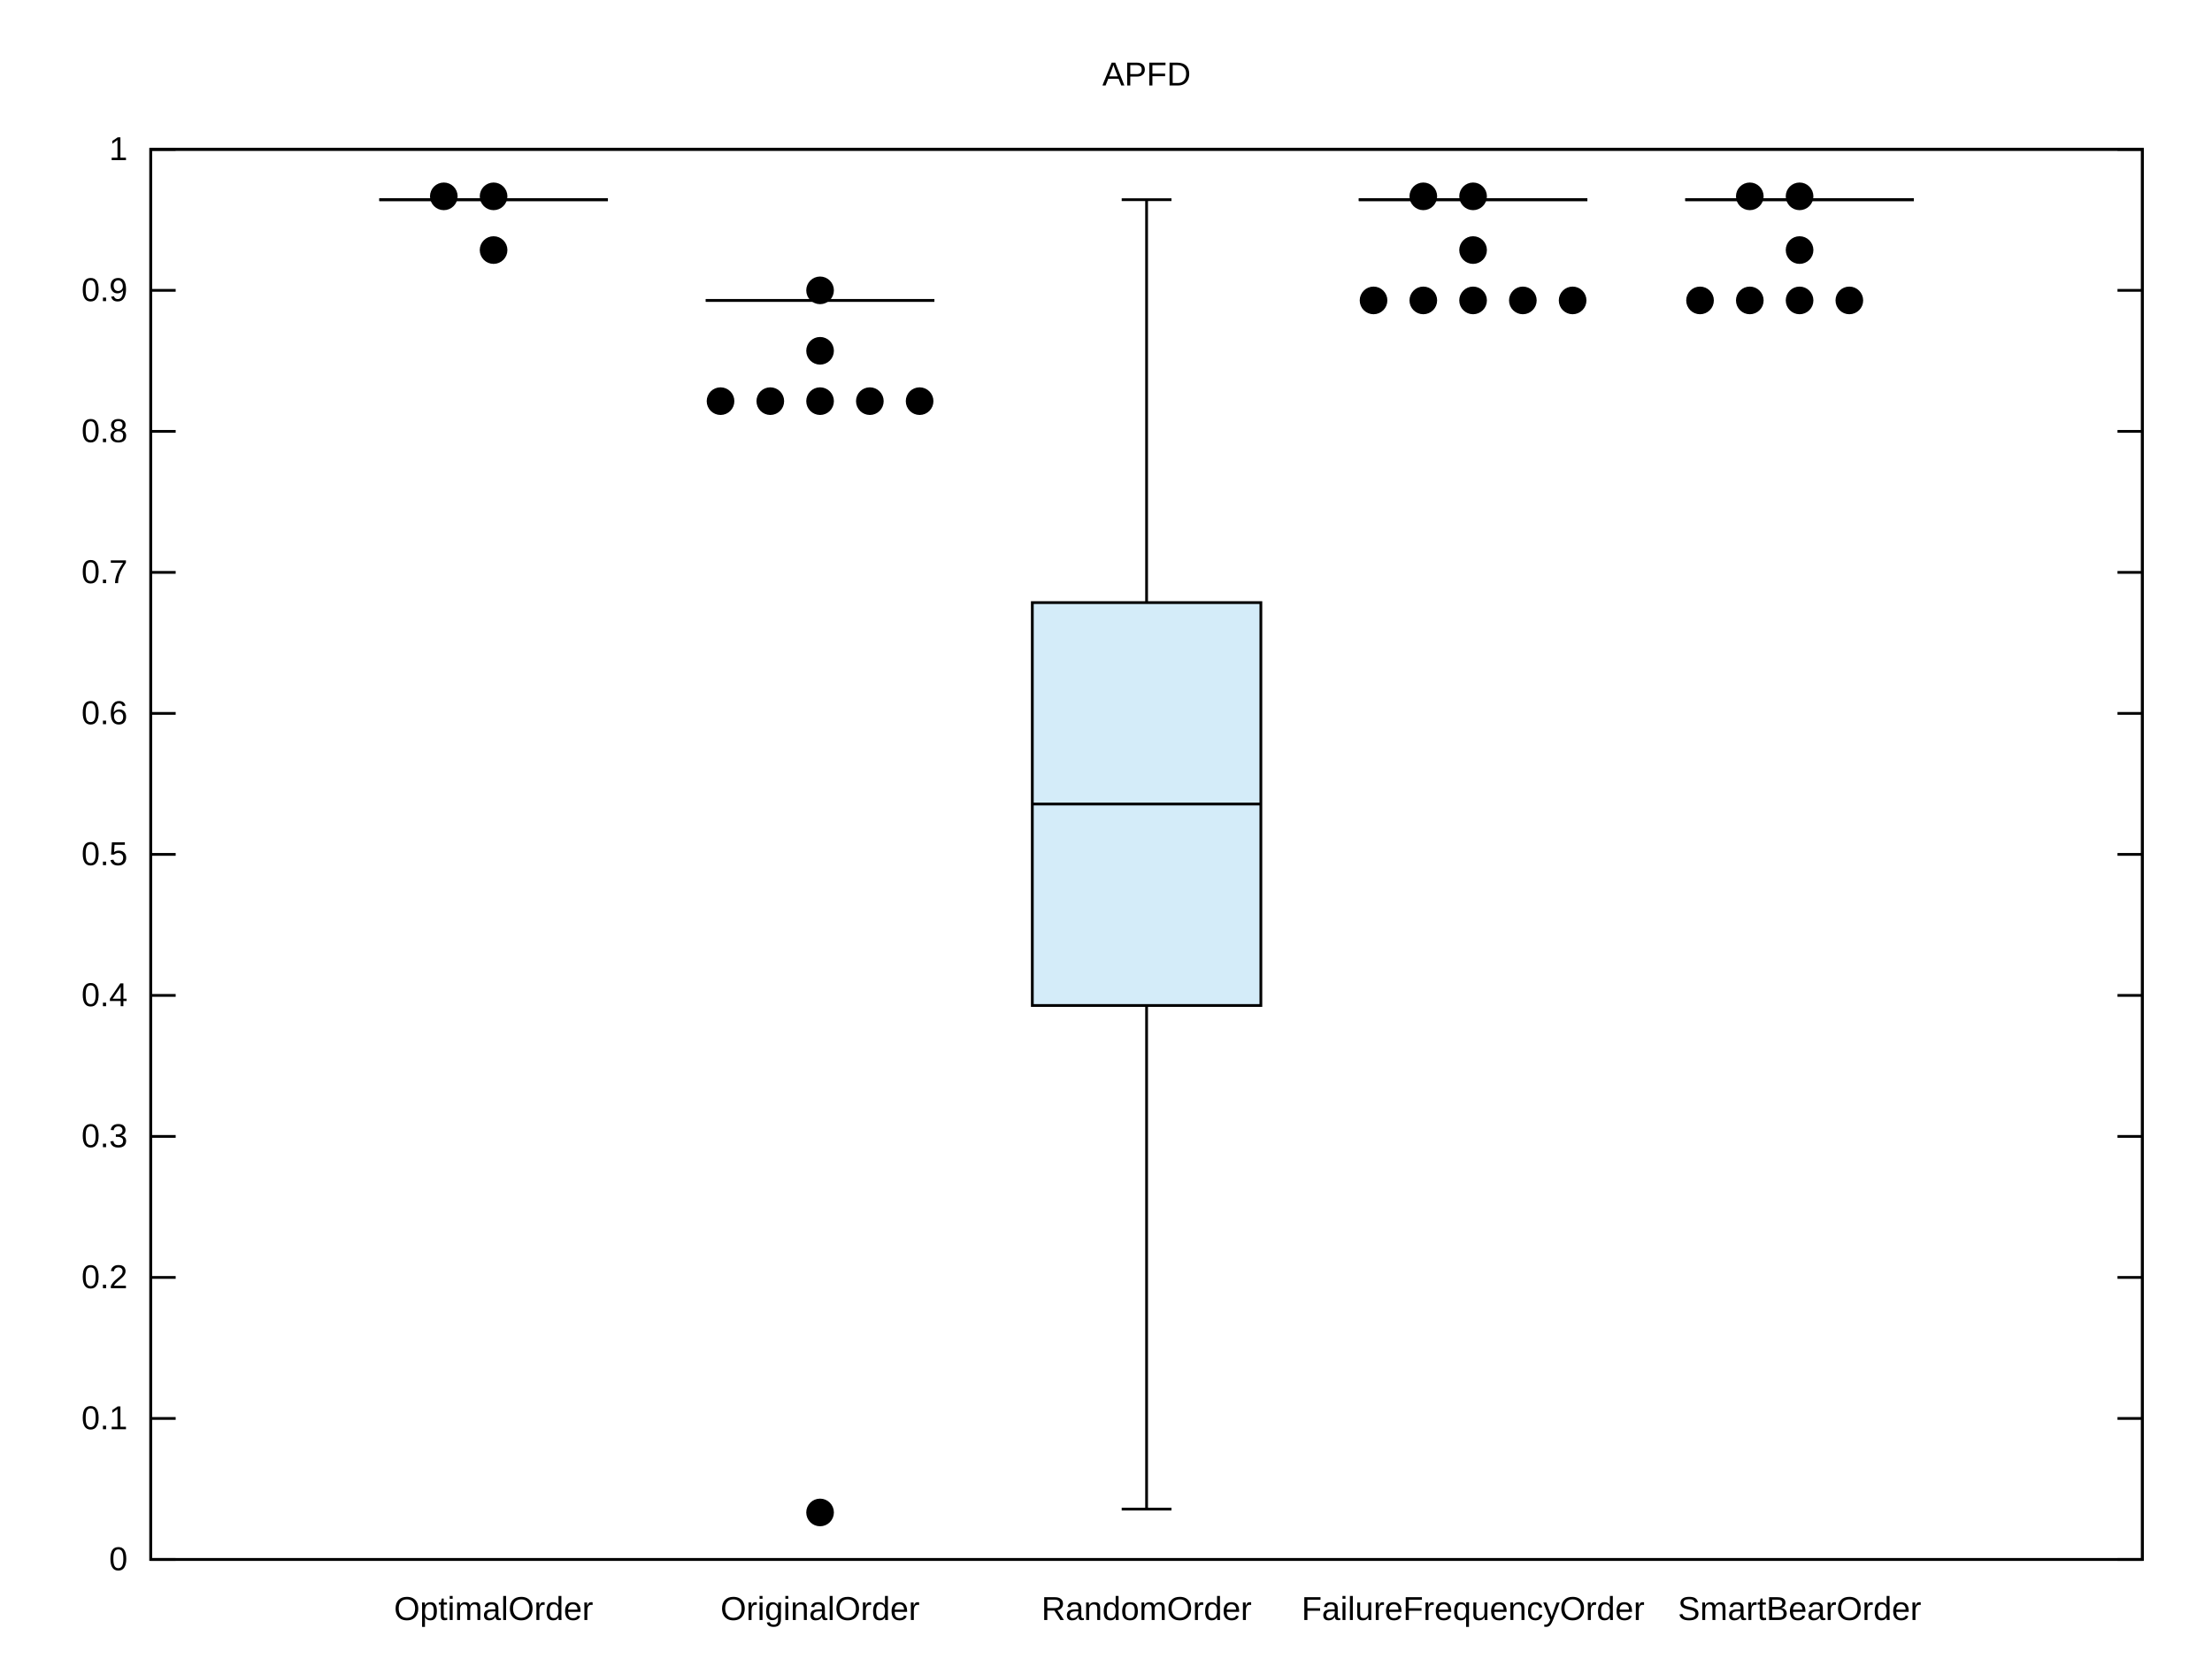
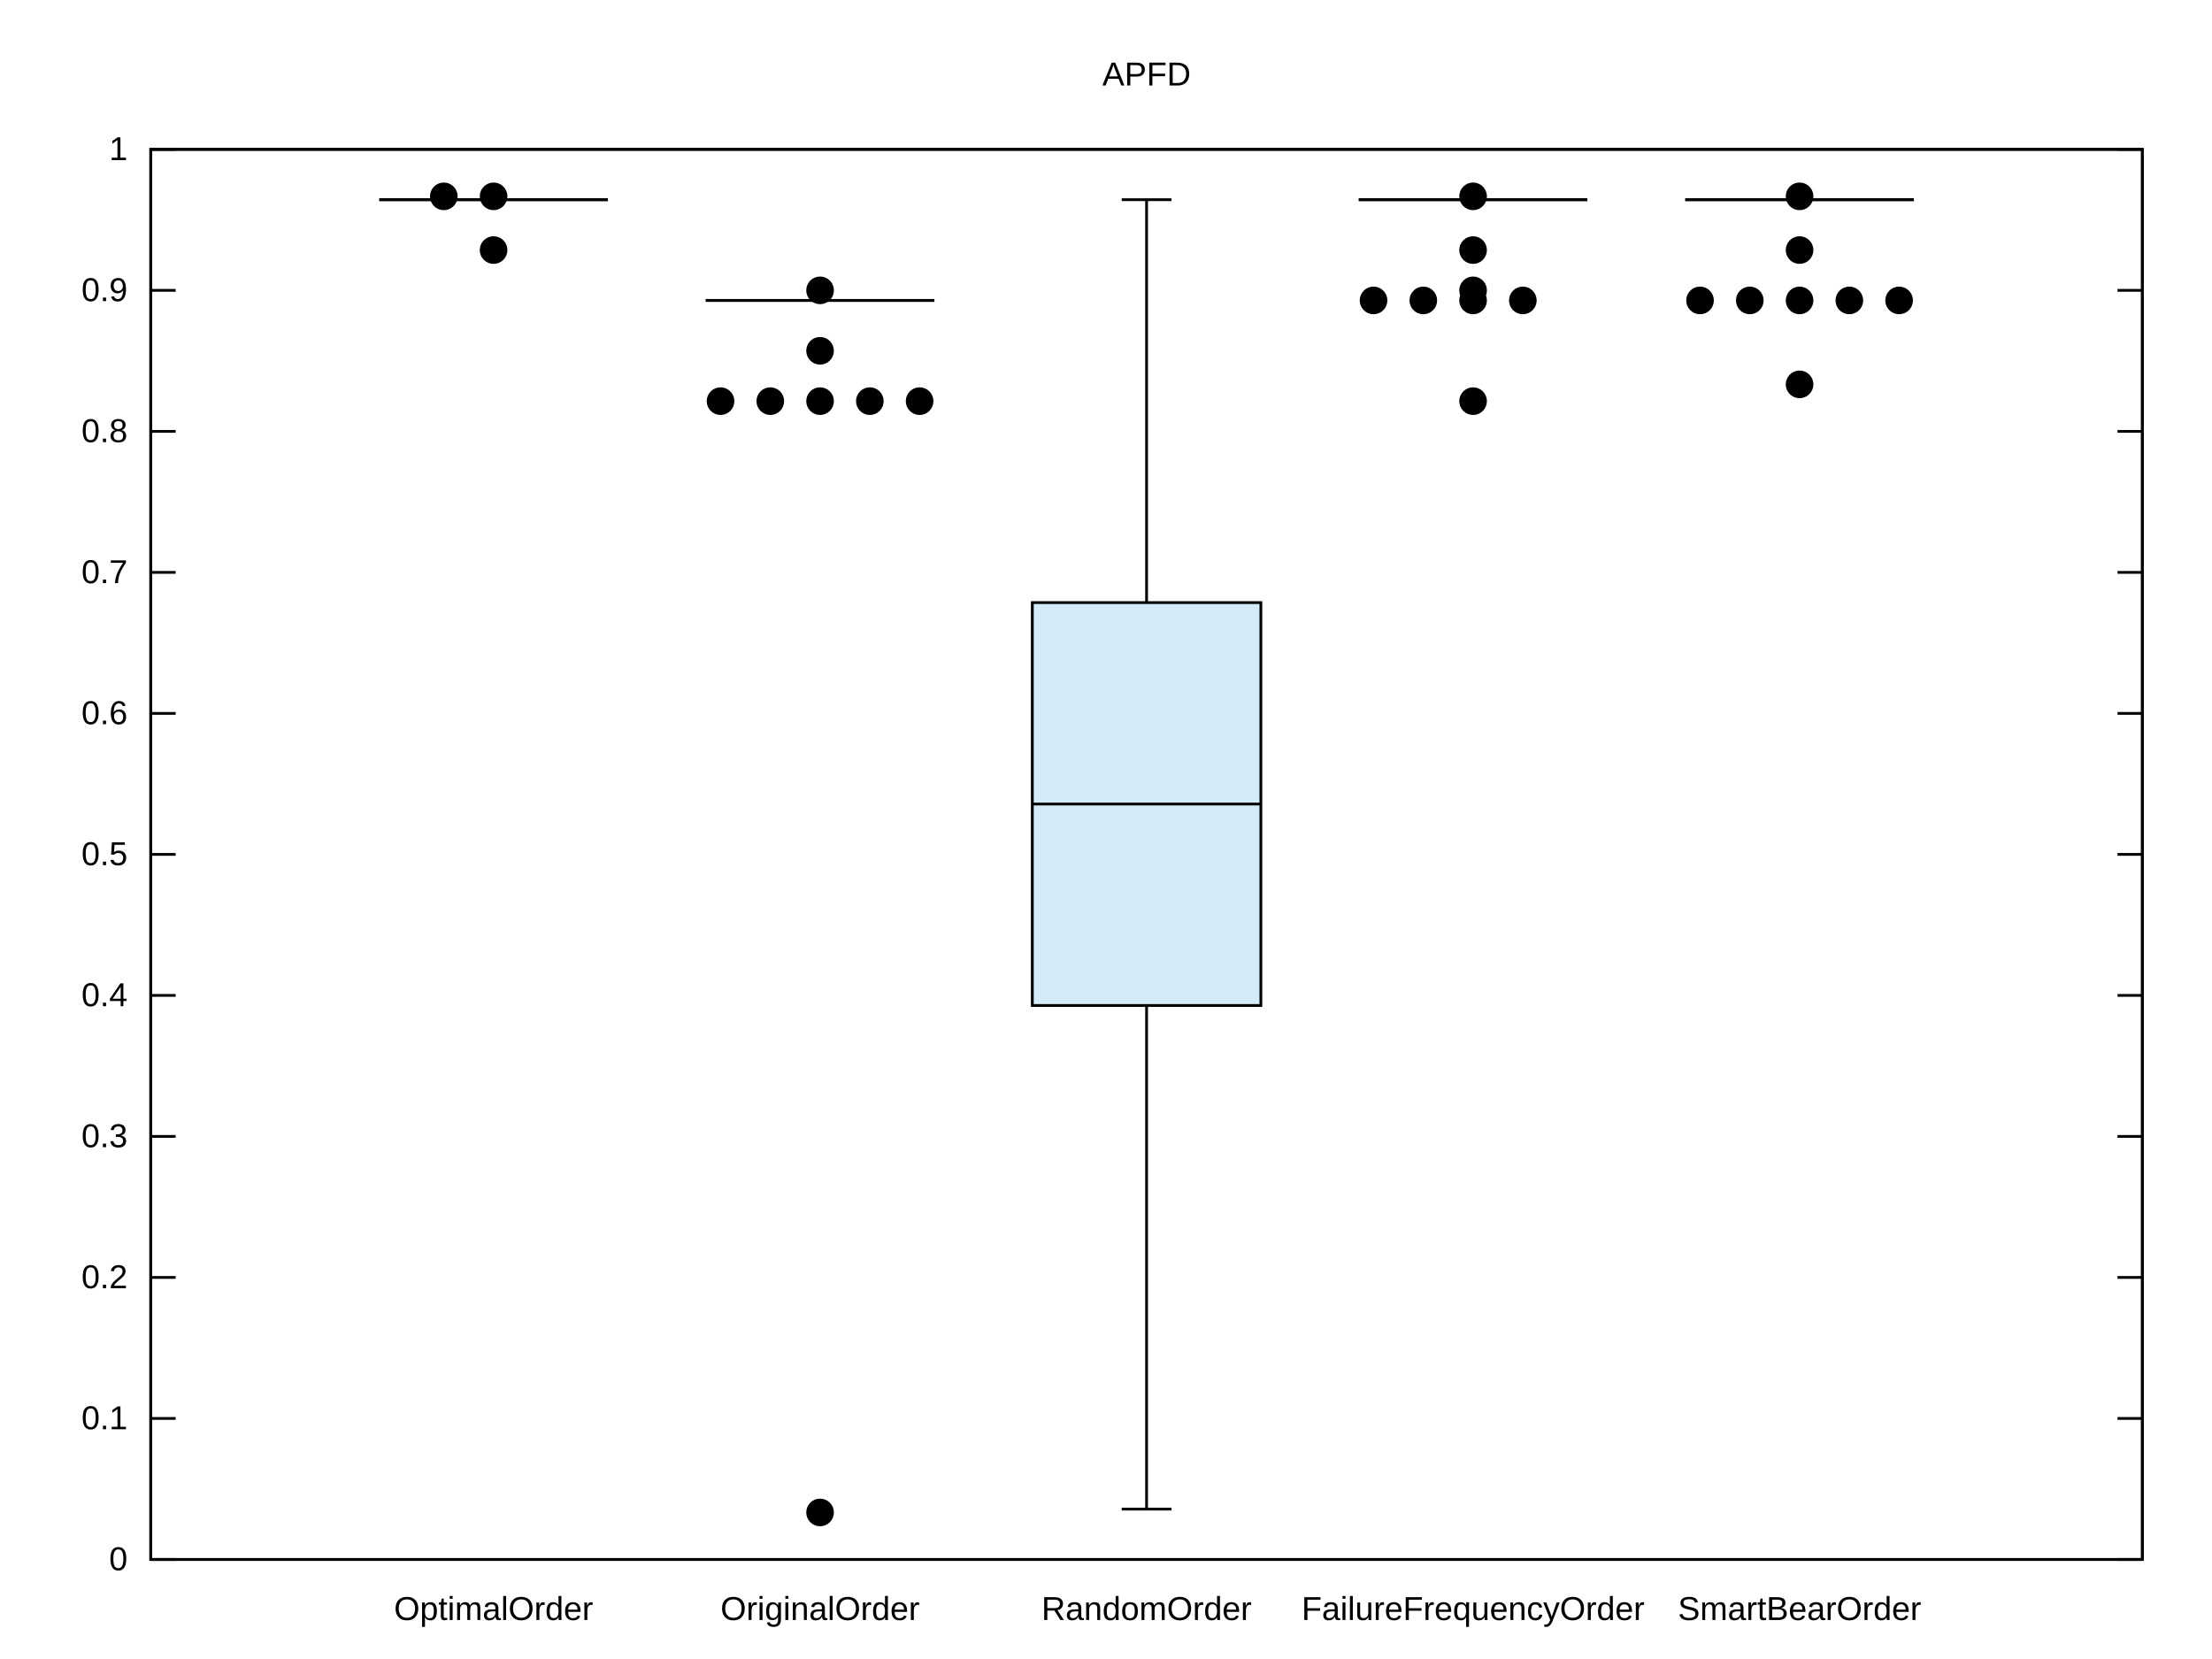
<svg xmlns="http://www.w3.org/2000/svg" xmlns:xlink="http://www.w3.org/1999/xlink" width="800" height="600" viewBox="0 0 800 600">
  <g id="gnuplot_canvas">
    <rect x="0" y="0" width="800" height="600" fill="none" />
    <defs>
      <circle id="gpDot" r="0.5" stroke-width="0.5" stroke="currentColor" />
      <path id="gpPt0" stroke-width="0.222" stroke="currentColor" d="M-1,0 h2 M0,-1 v2" />
      <path id="gpPt1" stroke-width="0.222" stroke="currentColor" d="M-1,-1 L1,1 M1,-1 L-1,1" />
      <path id="gpPt2" stroke-width="0.222" stroke="currentColor" d="M-1,0 L1,0 M0,-1 L0,1 M-1,-1 L1,1 M-1,1 L1,-1" />
      <rect id="gpPt3" stroke-width="0.222" stroke="currentColor" x="-1" y="-1" width="2" height="2" />
      <rect id="gpPt4" stroke-width="0.222" stroke="currentColor" fill="currentColor" x="-1" y="-1" width="2" height="2" />
      <circle id="gpPt5" stroke-width="0.222" stroke="currentColor" cx="0" cy="0" r="1" />
      <use xlink:href="#gpPt5" id="gpPt6" fill="currentColor" stroke="none" />
      <path id="gpPt7" stroke-width="0.222" stroke="currentColor" d="M0,-1.33 L-1.33,0.67 L1.33,0.67 z" />
      <use xlink:href="#gpPt7" id="gpPt8" fill="currentColor" stroke="none" />
      <use xlink:href="#gpPt7" id="gpPt9" stroke="currentColor" transform="rotate(180)" />
      <use xlink:href="#gpPt9" id="gpPt10" fill="currentColor" stroke="none" />
      <use xlink:href="#gpPt3" id="gpPt11" stroke="currentColor" transform="rotate(45)" />
      <use xlink:href="#gpPt11" id="gpPt12" fill="currentColor" stroke="none" />
      <path id="gpPt13" stroke-width="0.222" stroke="currentColor" d="M0,1.330 L1.265,0.411 L0.782,-1.067 L-0.782,-1.076 L-1.265,0.411 z" />
      <use xlink:href="#gpPt13" id="gpPt14" fill="currentColor" stroke="none" />
      <filter id="textbox" filterUnits="objectBoundingBox" x="0" y="0" height="1" width="1">
        <feFlood flood-color="white" flood-opacity="1" result="bgnd" />
        <feComposite in="SourceGraphic" in2="bgnd" operator="atop" />
      </filter>
      <filter id="greybox" filterUnits="objectBoundingBox" x="0" y="0" height="1" width="1">
        <feFlood flood-color="lightgrey" flood-opacity="1" result="grey" />
        <feComposite in="SourceGraphic" in2="grey" operator="atop" />
      </filter>
    </defs>
    <g fill="none" color="white" stroke="currentColor" stroke-width="1.00" stroke-linecap="butt" stroke-linejoin="miter">
</g>
    <g fill="none" color="black" stroke="currentColor" stroke-width="1.00" stroke-linecap="butt" stroke-linejoin="miter">
      <path stroke="black" d="M54.53,564.00 L63.53,564.00 M774.82,564.00 L765.82,564.00  " />
      <g transform="translate(46.14,567.90)" stroke="none" fill="black" font-family="Arial" font-size="12.00" text-anchor="end">
        <text>
          <tspan font-family="Arial"> 0</tspan>
        </text>
      </g>
    </g>
    <g fill="none" color="black" stroke="currentColor" stroke-width="1.00" stroke-linecap="butt" stroke-linejoin="miter">
      <path stroke="black" d="M54.53,513.00 L63.53,513.00 M774.82,513.00 L765.82,513.00  " />
      <g transform="translate(46.14,516.90)" stroke="none" fill="black" font-family="Arial" font-size="12.00" text-anchor="end">
        <text>
          <tspan font-family="Arial"> 0.1</tspan>
        </text>
      </g>
    </g>
    <g fill="none" color="black" stroke="currentColor" stroke-width="1.00" stroke-linecap="butt" stroke-linejoin="miter">
      <path stroke="black" d="M54.53,462.00 L63.53,462.00 M774.82,462.00 L765.82,462.00  " />
      <g transform="translate(46.14,465.90)" stroke="none" fill="black" font-family="Arial" font-size="12.00" text-anchor="end">
        <text>
          <tspan font-family="Arial"> 0.2</tspan>
        </text>
      </g>
    </g>
    <g fill="none" color="black" stroke="currentColor" stroke-width="1.00" stroke-linecap="butt" stroke-linejoin="miter">
      <path stroke="black" d="M54.53,411.00 L63.53,411.00 M774.82,411.00 L765.82,411.00  " />
      <g transform="translate(46.14,414.90)" stroke="none" fill="black" font-family="Arial" font-size="12.00" text-anchor="end">
        <text>
          <tspan font-family="Arial"> 0.3</tspan>
        </text>
      </g>
    </g>
    <g fill="none" color="black" stroke="currentColor" stroke-width="1.00" stroke-linecap="butt" stroke-linejoin="miter">
      <path stroke="black" d="M54.53,360.00 L63.53,360.00 M774.82,360.00 L765.82,360.00  " />
      <g transform="translate(46.14,363.90)" stroke="none" fill="black" font-family="Arial" font-size="12.00" text-anchor="end">
        <text>
          <tspan font-family="Arial"> 0.4</tspan>
        </text>
      </g>
    </g>
    <g fill="none" color="black" stroke="currentColor" stroke-width="1.00" stroke-linecap="butt" stroke-linejoin="miter">
      <path stroke="black" d="M54.53,309.00 L63.53,309.00 M774.82,309.00 L765.82,309.00  " />
      <g transform="translate(46.14,312.90)" stroke="none" fill="black" font-family="Arial" font-size="12.00" text-anchor="end">
        <text>
          <tspan font-family="Arial"> 0.5</tspan>
        </text>
      </g>
    </g>
    <g fill="none" color="black" stroke="currentColor" stroke-width="1.00" stroke-linecap="butt" stroke-linejoin="miter">
      <path stroke="black" d="M54.53,258.01 L63.53,258.01 M774.82,258.01 L765.82,258.01  " />
      <g transform="translate(46.14,261.91)" stroke="none" fill="black" font-family="Arial" font-size="12.00" text-anchor="end">
        <text>
          <tspan font-family="Arial"> 0.6</tspan>
        </text>
      </g>
    </g>
    <g fill="none" color="black" stroke="currentColor" stroke-width="1.00" stroke-linecap="butt" stroke-linejoin="miter">
      <path stroke="black" d="M54.53,207.01 L63.53,207.01 M774.82,207.01 L765.82,207.01  " />
      <g transform="translate(46.14,210.91)" stroke="none" fill="black" font-family="Arial" font-size="12.00" text-anchor="end">
        <text>
          <tspan font-family="Arial"> 0.7</tspan>
        </text>
      </g>
    </g>
    <g fill="none" color="black" stroke="currentColor" stroke-width="1.00" stroke-linecap="butt" stroke-linejoin="miter">
      <path stroke="black" d="M54.53,156.01 L63.53,156.01 M774.82,156.01 L765.82,156.01  " />
      <g transform="translate(46.14,159.91)" stroke="none" fill="black" font-family="Arial" font-size="12.00" text-anchor="end">
        <text>
          <tspan font-family="Arial"> 0.8</tspan>
        </text>
      </g>
    </g>
    <g fill="none" color="black" stroke="currentColor" stroke-width="1.00" stroke-linecap="butt" stroke-linejoin="miter">
      <path stroke="black" d="M54.53,105.01 L63.53,105.01 M774.82,105.01 L765.82,105.01  " />
      <g transform="translate(46.14,108.91)" stroke="none" fill="black" font-family="Arial" font-size="12.00" text-anchor="end">
        <text>
          <tspan font-family="Arial"> 0.9</tspan>
        </text>
      </g>
    </g>
    <g fill="none" color="black" stroke="currentColor" stroke-width="1.00" stroke-linecap="butt" stroke-linejoin="miter">
      <path stroke="black" d="M54.53,54.01 L63.53,54.01 M774.82,54.01 L765.82,54.01  " />
      <g transform="translate(46.14,57.91)" stroke="none" fill="black" font-family="Arial" font-size="12.00" text-anchor="end">
        <text>
          <tspan font-family="Arial"> 1</tspan>
        </text>
      </g>
    </g>
    <g fill="none" color="black" stroke="currentColor" stroke-width="1.00" stroke-linecap="butt" stroke-linejoin="miter">
      <path stroke="black" d="M178.51,564.00  " />
      <g transform="translate(178.51,585.90)" stroke="none" fill="black" font-family="Arial" font-size="12.00" text-anchor="middle">
        <text>
          <tspan font-family="Arial">OptimalOrder</tspan>
        </text>
      </g>
    </g>
    <g fill="none" color="black" stroke="currentColor" stroke-width="1.00" stroke-linecap="butt" stroke-linejoin="miter">
      <path stroke="black" d="M296.59,564.00  " />
      <g transform="translate(296.59,585.90)" stroke="none" fill="black" font-family="Arial" font-size="12.00" text-anchor="middle">
        <text>
          <tspan font-family="Arial">OriginalOrder</tspan>
        </text>
      </g>
    </g>
    <g fill="none" color="black" stroke="currentColor" stroke-width="1.00" stroke-linecap="butt" stroke-linejoin="miter">
      <path stroke="black" d="M414.68,564.00  " />
      <g transform="translate(414.68,585.90)" stroke="none" fill="black" font-family="Arial" font-size="12.00" text-anchor="middle">
        <text>
          <tspan font-family="Arial">RandomOrder</tspan>
        </text>
      </g>
    </g>
    <g fill="none" color="black" stroke="currentColor" stroke-width="1.00" stroke-linecap="butt" stroke-linejoin="miter">
      <path stroke="black" d="M532.76,564.00  " />
      <g transform="translate(532.76,585.90)" stroke="none" fill="black" font-family="Arial" font-size="12.00" text-anchor="middle">
        <text>
          <tspan font-family="Arial">FailureFrequencyOrder</tspan>
        </text>
      </g>
    </g>
    <g fill="none" color="black" stroke="currentColor" stroke-width="1.00" stroke-linecap="butt" stroke-linejoin="miter">
      <path stroke="black" d="M650.84,564.00  " />
      <g transform="translate(650.84,585.90)" stroke="none" fill="black" font-family="Arial" font-size="12.00" text-anchor="middle">
        <text>
          <tspan font-family="Arial">SmartBearOrder</tspan>
        </text>
      </g>
    </g>
    <g fill="none" color="black" stroke="currentColor" stroke-width="1.00" stroke-linecap="butt" stroke-linejoin="miter">
</g>
    <g fill="none" color="black" stroke="currentColor" stroke-width="1.00" stroke-linecap="butt" stroke-linejoin="miter">
      <path stroke="black" d="M54.53,54.01 L54.53,564.00 L774.82,564.00 L774.82,54.01 L54.53,54.01 Z  " />
    </g>
    <g fill="none" color="black" stroke="currentColor" stroke-width="1.00" stroke-linecap="butt" stroke-linejoin="miter">
</g>
    <g id="gnuplot_plot_1">
      <g fill="none" color="black" stroke="currentColor" stroke-width="1.00" stroke-linecap="butt" stroke-linejoin="miter">
</g>
      <g fill="none" color="black" stroke="currentColor" stroke-width="1.00" stroke-linecap="butt" stroke-linejoin="miter">
        <g stroke="none" shape-rendering="crispEdges">
          <polygon fill="rgb(148,   0, 211)" fill-opacity="0.25" points="137.19,72.22 219.85,72.22 219.85,72.22 137.19,72.22 " />
        </g>
        <path stroke="black" d="M137.19,72.22 L219.85,72.22 L137.19,72.22 Z  " />
        <path stroke="black" d="M137.19,72.22 L219.85,72.22 M178.52,72.22 M169.52,72.22 L187.52,72.22 M169.52,72.22 L187.52,72.22  " />
        <use xlink:href="#gpPt6" transform="translate(178.51,90.44) scale(4.50)" color="black" />
        <use xlink:href="#gpPt6" transform="translate(178.51,71.01) scale(4.50)" color="black" />
        <use xlink:href="#gpPt6" transform="translate(160.51,71.01) scale(4.50)" color="black" />
      </g>
    </g>
    <g id="gnuplot_plot_2">
      <g fill="none" color="black" stroke="currentColor" stroke-width="1.00" stroke-linecap="butt" stroke-linejoin="miter">
</g>
      <g fill="none" color="black" stroke="currentColor" stroke-width="1.00" stroke-linecap="butt" stroke-linejoin="miter">
        <g stroke="none" shape-rendering="crispEdges">
          <polygon fill="rgb(  0, 158, 115)" fill-opacity="0.25" points="255.27,108.65 337.93,108.65 337.93,108.65 255.27,108.65 " />
        </g>
        <path stroke="black" d="M255.27,108.65 L337.93,108.65 L255.27,108.65 Z  " />
        <path stroke="black" d="M255.27,108.65 L337.93,108.65 M296.60,108.65 M287.60,108.65 L305.60,108.65 M287.60,108.65 L305.60,108.65  " />
        <use xlink:href="#gpPt6" transform="translate(296.59,547.00) scale(4.50)" color="black" />
        <use xlink:href="#gpPt6" transform="translate(296.59,145.08) scale(4.50)" color="black" />
        <use xlink:href="#gpPt6" transform="translate(278.59,145.08) scale(4.50)" color="black" />
        <use xlink:href="#gpPt6" transform="translate(314.59,145.08) scale(4.50)" color="black" />
        <use xlink:href="#gpPt6" transform="translate(260.59,145.08) scale(4.50)" color="black" />
        <use xlink:href="#gpPt6" transform="translate(332.59,145.08) scale(4.50)" color="black" />
        <use xlink:href="#gpPt6" transform="translate(296.59,126.87) scale(4.50)" color="black" />
        <use xlink:href="#gpPt6" transform="translate(296.59,105.01) scale(4.50)" color="black" />
      </g>
    </g>
    <g id="gnuplot_plot_3">
      <g fill="none" color="black" stroke="currentColor" stroke-width="1.00" stroke-linecap="butt" stroke-linejoin="miter">
</g>
      <g fill="none" color="black" stroke="currentColor" stroke-width="1.00" stroke-linecap="butt" stroke-linejoin="miter">
        <g stroke="none" shape-rendering="crispEdges">
          <polygon fill="rgb( 86, 180, 233)" fill-opacity="0.25" points="373.35,363.65 456.01,363.65 456.01,217.94 373.35,217.94 " />
        </g>
        <path stroke="black" d="M373.35,363.65 L456.01,363.65 L456.01,217.94 L373.35,217.94 L373.35,363.65 Z  " />
        <path stroke="black" d="M373.35,290.79 L456.01,290.79 M414.68,545.79 L414.68,363.65 M414.68,217.94 L414.68,72.22 M405.68,72.22 L423.68,72.22   M405.68,545.79 L423.68,545.79  " />
      </g>
    </g>
    <g id="gnuplot_plot_4">
      <g fill="none" color="black" stroke="currentColor" stroke-width="1.00" stroke-linecap="butt" stroke-linejoin="miter">
</g>
      <g fill="none" color="black" stroke="currentColor" stroke-width="1.00" stroke-linecap="butt" stroke-linejoin="miter">
        <g stroke="none" shape-rendering="crispEdges">
          <polygon fill="rgb(230, 159,   0)" fill-opacity="0.25" points="491.43,72.22 574.09,72.22 574.09,72.22 491.43,72.22 " />
        </g>
        <path stroke="black" d="M491.43,72.22 L574.09,72.22 L491.43,72.22 Z  " />
        <path stroke="black" d="M491.43,72.22 L574.09,72.22 M532.76,72.22 M523.76,72.22 L541.76,72.22 M523.76,72.22 L541.76,72.22  " />
+         <use xlink:href="#gpPt6" transform="translate(532.76,145.08) scale(4.50)" color="black" />
        <use xlink:href="#gpPt6" transform="translate(532.76,108.65) scale(4.50)" color="black" />
        <use xlink:href="#gpPt6" transform="translate(514.76,108.65) scale(4.50)" color="black" />
        <use xlink:href="#gpPt6" transform="translate(550.76,108.65) scale(4.50)" color="black" />
        <use xlink:href="#gpPt6" transform="translate(496.76,108.65) scale(4.50)" color="black" />
-         <use xlink:href="#gpPt6" transform="translate(568.76,108.65) scale(4.50)" color="black" />
+         <use xlink:href="#gpPt6" transform="translate(532.76,105.01) scale(4.50)" color="black" />
        <use xlink:href="#gpPt6" transform="translate(532.76,90.44) scale(4.50)" color="black" />
        <use xlink:href="#gpPt6" transform="translate(532.76,71.01) scale(4.50)" color="black" />
-         <use xlink:href="#gpPt6" transform="translate(514.76,71.01) scale(4.50)" color="black" />
      </g>
    </g>
    <g id="gnuplot_plot_5">
      <g fill="none" color="black" stroke="currentColor" stroke-width="1.00" stroke-linecap="butt" stroke-linejoin="miter">
</g>
      <g fill="none" color="black" stroke="currentColor" stroke-width="1.00" stroke-linecap="butt" stroke-linejoin="miter">
        <g stroke="none" shape-rendering="crispEdges">
          <polygon fill="rgb(240, 228,  66)" fill-opacity="0.25" points="609.51,72.22 692.17,72.22 692.17,72.22 609.51,72.22 " />
        </g>
        <path stroke="black" d="M609.51,72.22 L692.17,72.22 L609.51,72.22 Z  " />
        <path stroke="black" d="M609.51,72.22 L692.17,72.22 M650.84,72.22 M641.84,72.22 L659.84,72.22 M641.84,72.22 L659.84,72.22  " />
+         <use xlink:href="#gpPt6" transform="translate(650.84,139.01) scale(4.50)" color="black" />
        <use xlink:href="#gpPt6" transform="translate(650.84,108.65) scale(4.50)" color="black" />
        <use xlink:href="#gpPt6" transform="translate(632.84,108.65) scale(4.50)" color="black" />
        <use xlink:href="#gpPt6" transform="translate(668.84,108.65) scale(4.50)" color="black" />
        <use xlink:href="#gpPt6" transform="translate(614.84,108.65) scale(4.50)" color="black" />
+         <use xlink:href="#gpPt6" transform="translate(686.84,108.65) scale(4.50)" color="black" />
        <use xlink:href="#gpPt6" transform="translate(650.84,90.44) scale(4.50)" color="black" />
        <use xlink:href="#gpPt6" transform="translate(650.84,71.01) scale(4.50)" color="black" />
-         <use xlink:href="#gpPt6" transform="translate(632.84,71.01) scale(4.50)" color="black" />
      </g>
    </g>
    <g fill="none" color="white" stroke="black" stroke-width="2.00" stroke-linecap="butt" stroke-linejoin="miter">
</g>
    <g fill="none" color="black" stroke="currentColor" stroke-width="2.00" stroke-linecap="butt" stroke-linejoin="miter">
</g>
    <g fill="none" color="black" stroke="black" stroke-width="1.00" stroke-linecap="butt" stroke-linejoin="miter">
</g>
    <g fill="none" color="black" stroke="currentColor" stroke-width="1.00" stroke-linecap="butt" stroke-linejoin="miter">
      <path stroke="black" d="M54.53,54.01 L54.53,564.00 L774.82,564.00 L774.82,54.01 L54.53,54.01 Z  " />
    </g>
    <g fill="none" color="black" stroke="currentColor" stroke-width="1.00" stroke-linecap="butt" stroke-linejoin="miter">
      <g transform="translate(414.67,30.91)" stroke="none" fill="black" font-family="Arial" font-size="12.00" text-anchor="middle">
        <text>
          <tspan font-family="Arial">APFD</tspan>
        </text>
      </g>
    </g>
    <g fill="none" color="black" stroke="currentColor" stroke-width="1.00" stroke-linecap="butt" stroke-linejoin="miter">
</g>
  </g>
</svg>
